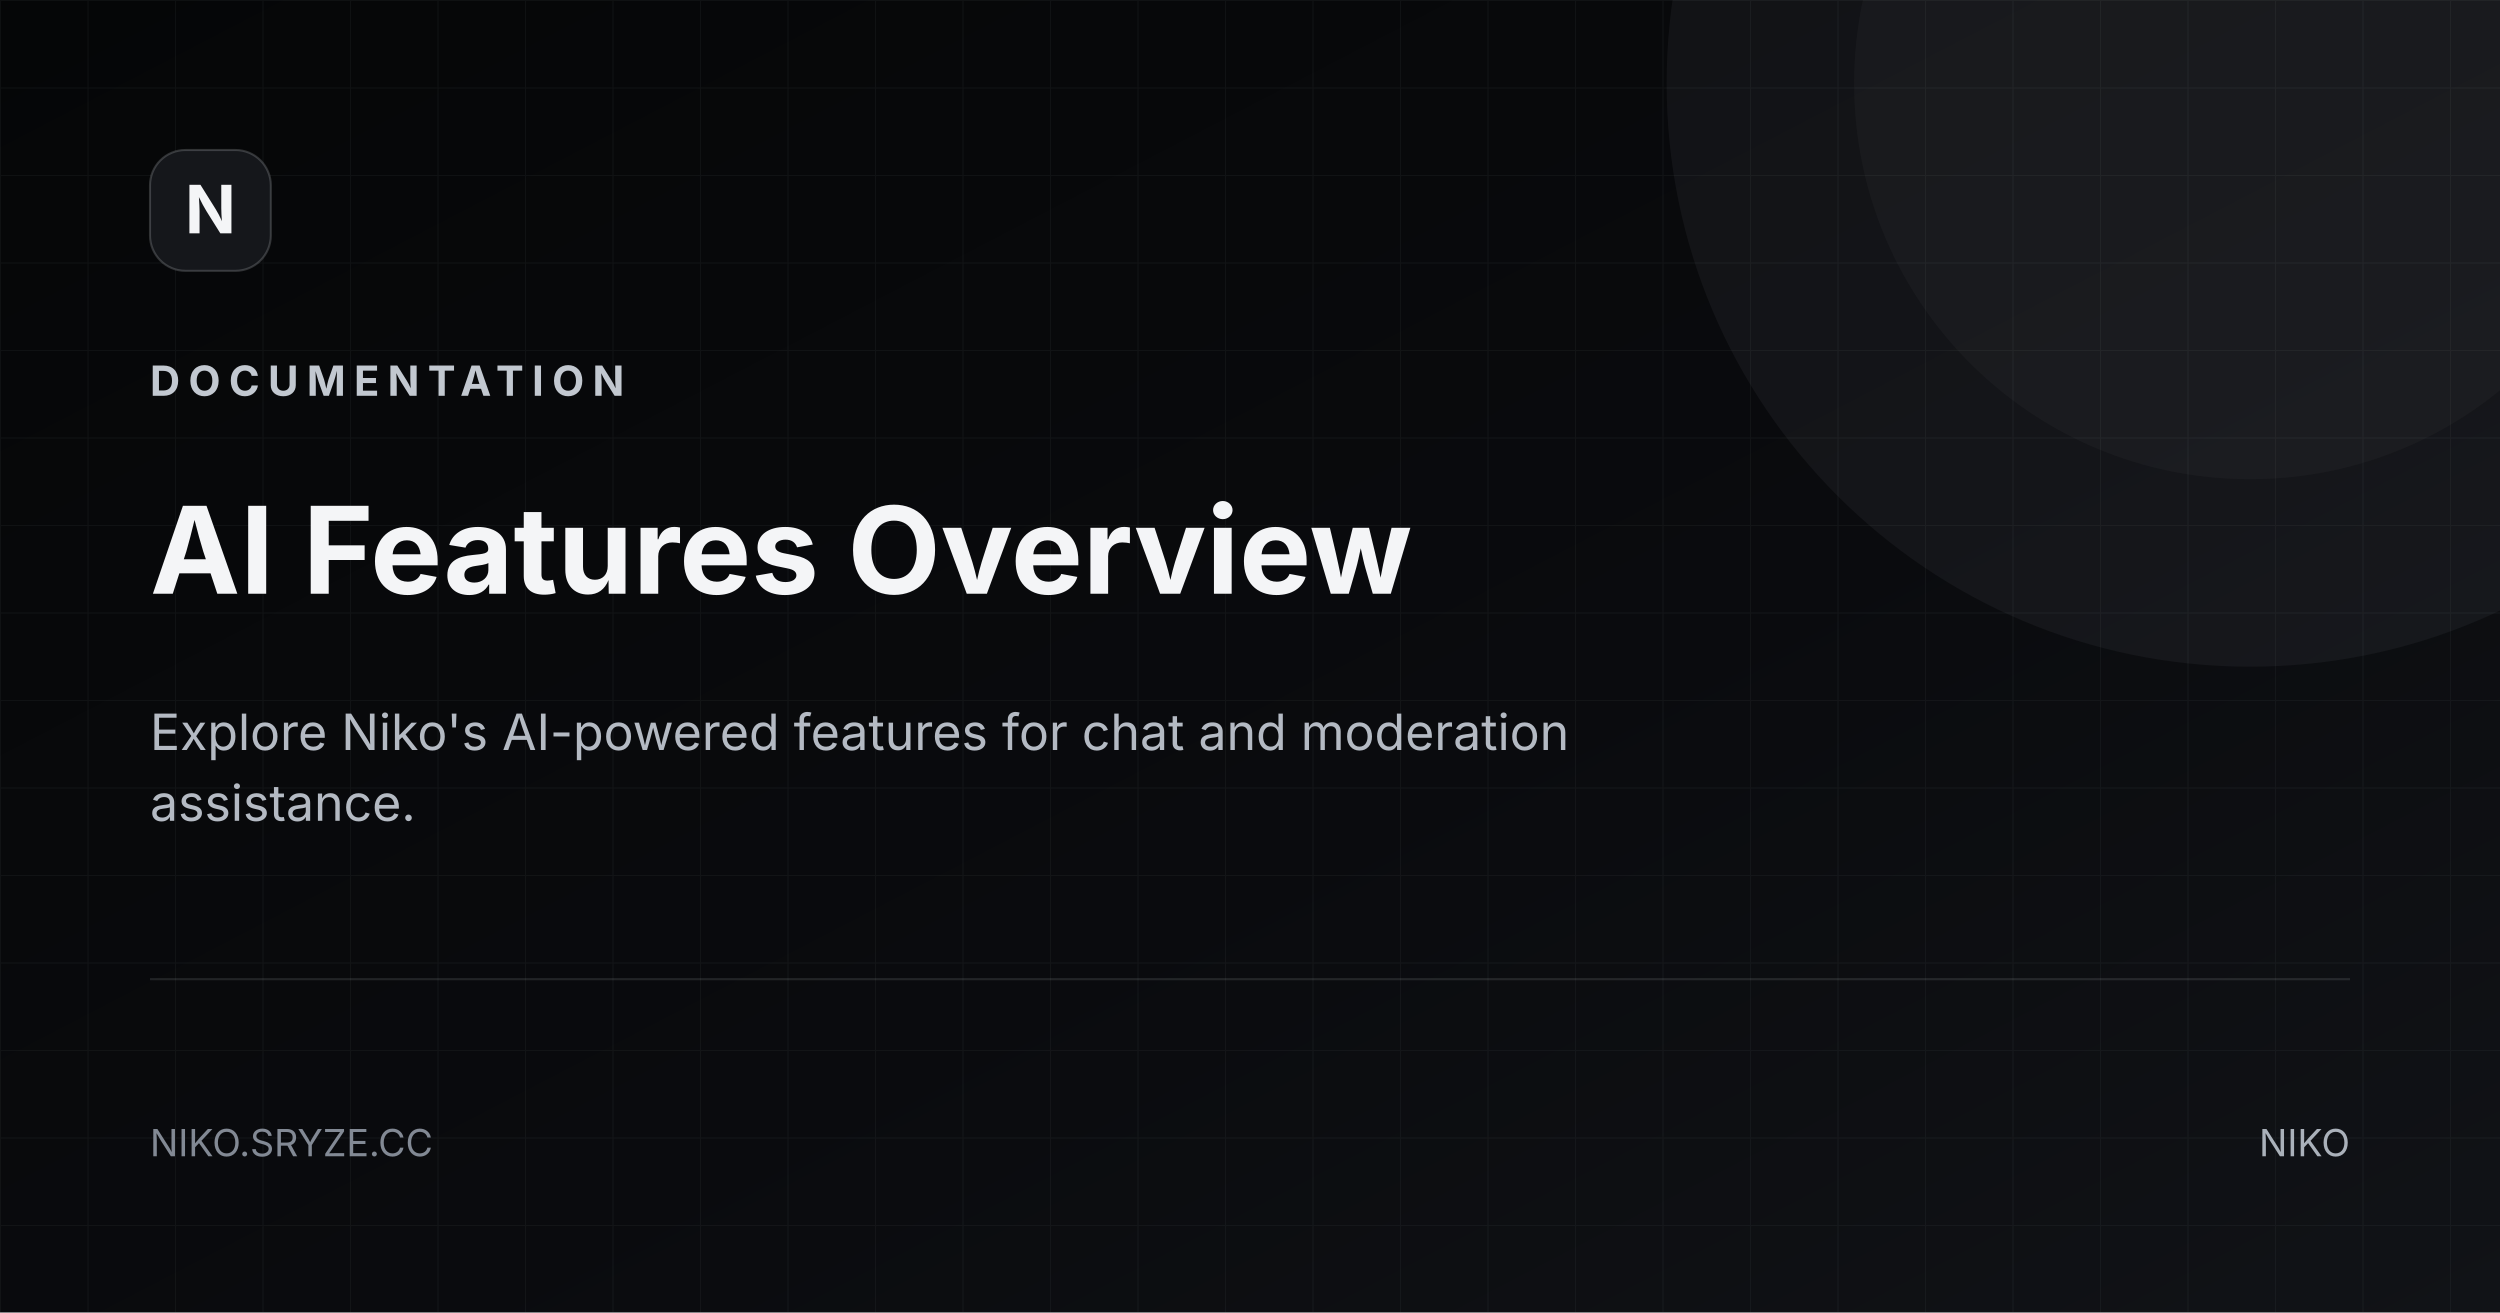
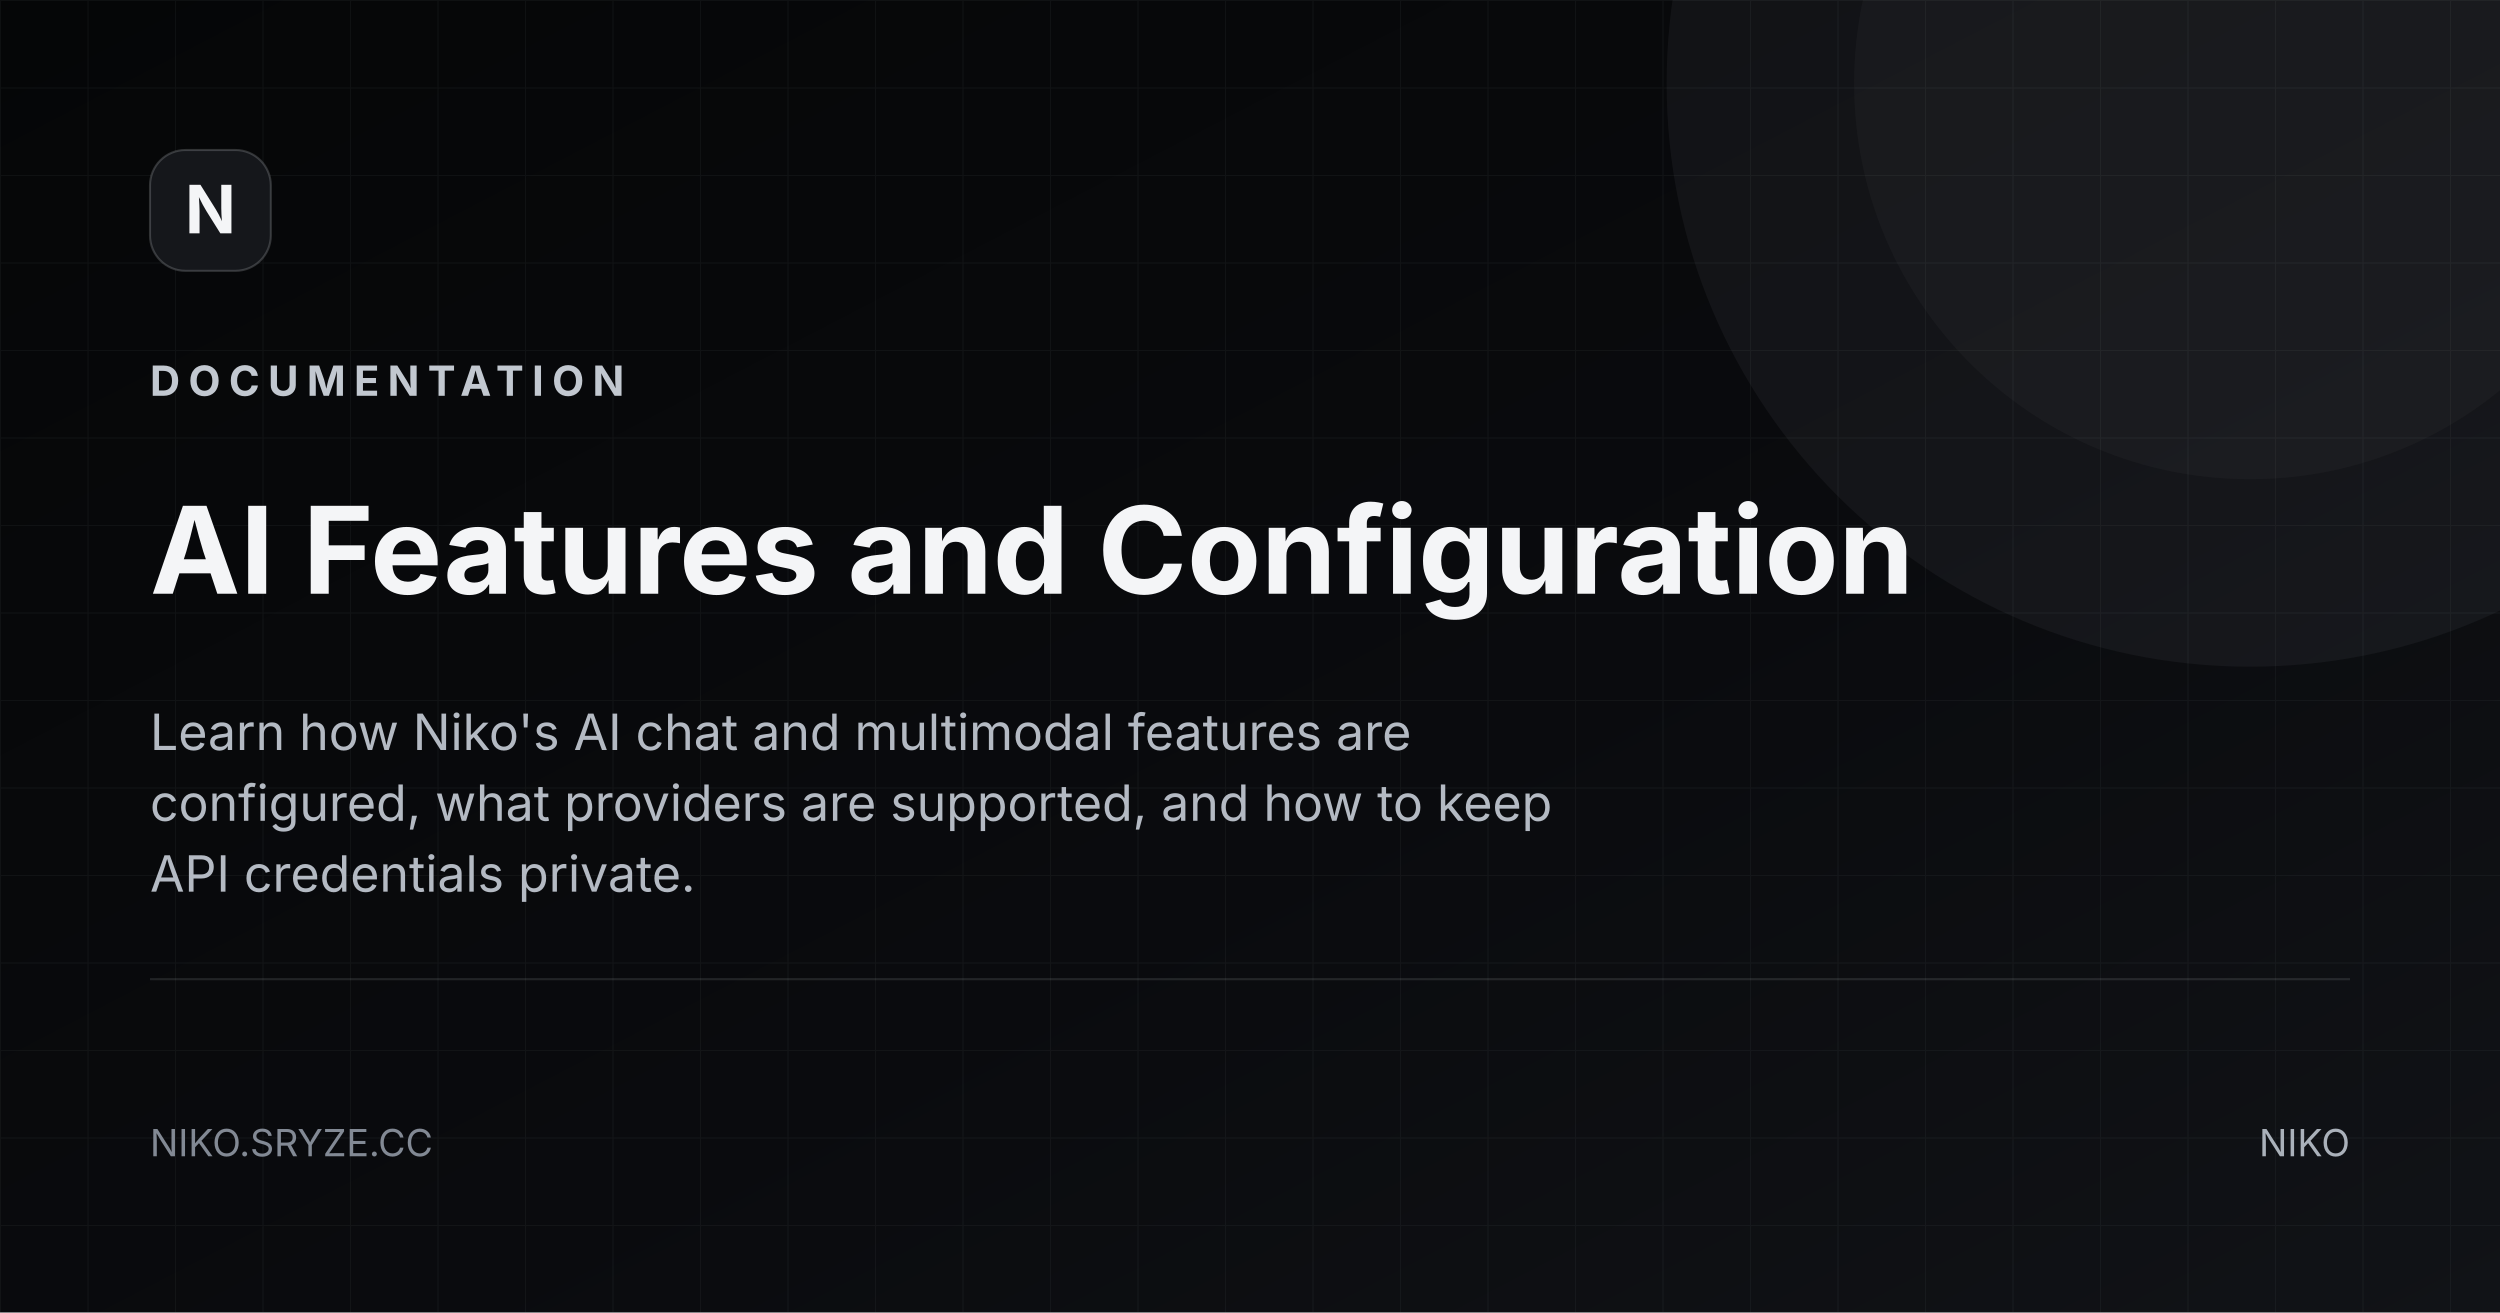
<svg xmlns="http://www.w3.org/2000/svg" width="1200" height="630" viewBox="0 0 1200 630">
  <defs>
    <linearGradient id="bg" x1="0" y1="0" x2="1" y2="1">
      <stop stop-color="#050607" />
      <stop offset=".58" stop-color="#0a0b0e" />
      <stop offset="1" stop-color="#111317" />
    </linearGradient>
    <pattern id="grid" width="42" height="42" patternUnits="userSpaceOnUse">
      <path d="M42 0H0V42" fill="none" stroke="#dce1e8" stroke-opacity=".045" />
    </pattern>
  </defs>
  <rect width="1200" height="630" fill="url(#bg)" />
  <rect width="1200" height="630" fill="url(#grid)" />
  <circle cx="1080" cy="40" r="280" fill="#aab1ba" fill-opacity=".065" />
  <circle cx="1080" cy="40" r="190" fill="#d5d9df" fill-opacity=".035" />
  <path d="M72 470H1128" stroke="#dce1e8" stroke-opacity=".12" />
  <rect x="72" y="72" width="58" height="58" rx="17" fill="#15171b" stroke="#dce1e8" stroke-opacity=".2" />
  <text x="101" y="112" text-anchor="middle" fill="#f4f5f7" font-family="Inter,sans-serif" font-size="32" font-weight="700">N</text>
  <text x="72" y="190" fill="#c2c8d0" font-family="Inter,sans-serif" font-size="20" font-weight="700" letter-spacing="4">DOCUMENTATION</text>
-   <text x="72" y="285" fill="#f4f5f7" font-family="Inter,sans-serif" font-size="58" font-weight="700">AI Features Overview</text>
-   <text x="72" y="360" fill="#b4bac3" font-family="Inter,sans-serif" font-size="24">Explore Niko's AI-powered features for chat and moderation</text>
-   <text x="72" y="394" fill="#b4bac3" font-family="Inter,sans-serif" font-size="24">assistance.</text>
+   <text x="72" y="285" fill="#f4f5f7" font-family="Inter,sans-serif" font-size="58" font-weight="700">AI Features and Configuration</text>
+   <text x="72" y="360" fill="#b4bac3" font-family="Inter,sans-serif" font-size="24">Learn how Niko's AI chat and multimodal features are</text>
+   <text x="72" y="394" fill="#b4bac3" font-family="Inter,sans-serif" font-size="24">configured, what providers are supported, and how to keep</text>
+   <text x="72" y="428" fill="#b4bac3" font-family="Inter,sans-serif" font-size="24">API credentials private.</text>
  <text x="72" y="555" fill="#828994" font-family="Inter,sans-serif" font-size="18">NIKO.SRYZE.CC</text>
  <text x="1128" y="555" text-anchor="end" fill="#aab1ba" font-family="Inter,sans-serif" font-size="18">NIKO</text>
</svg>
